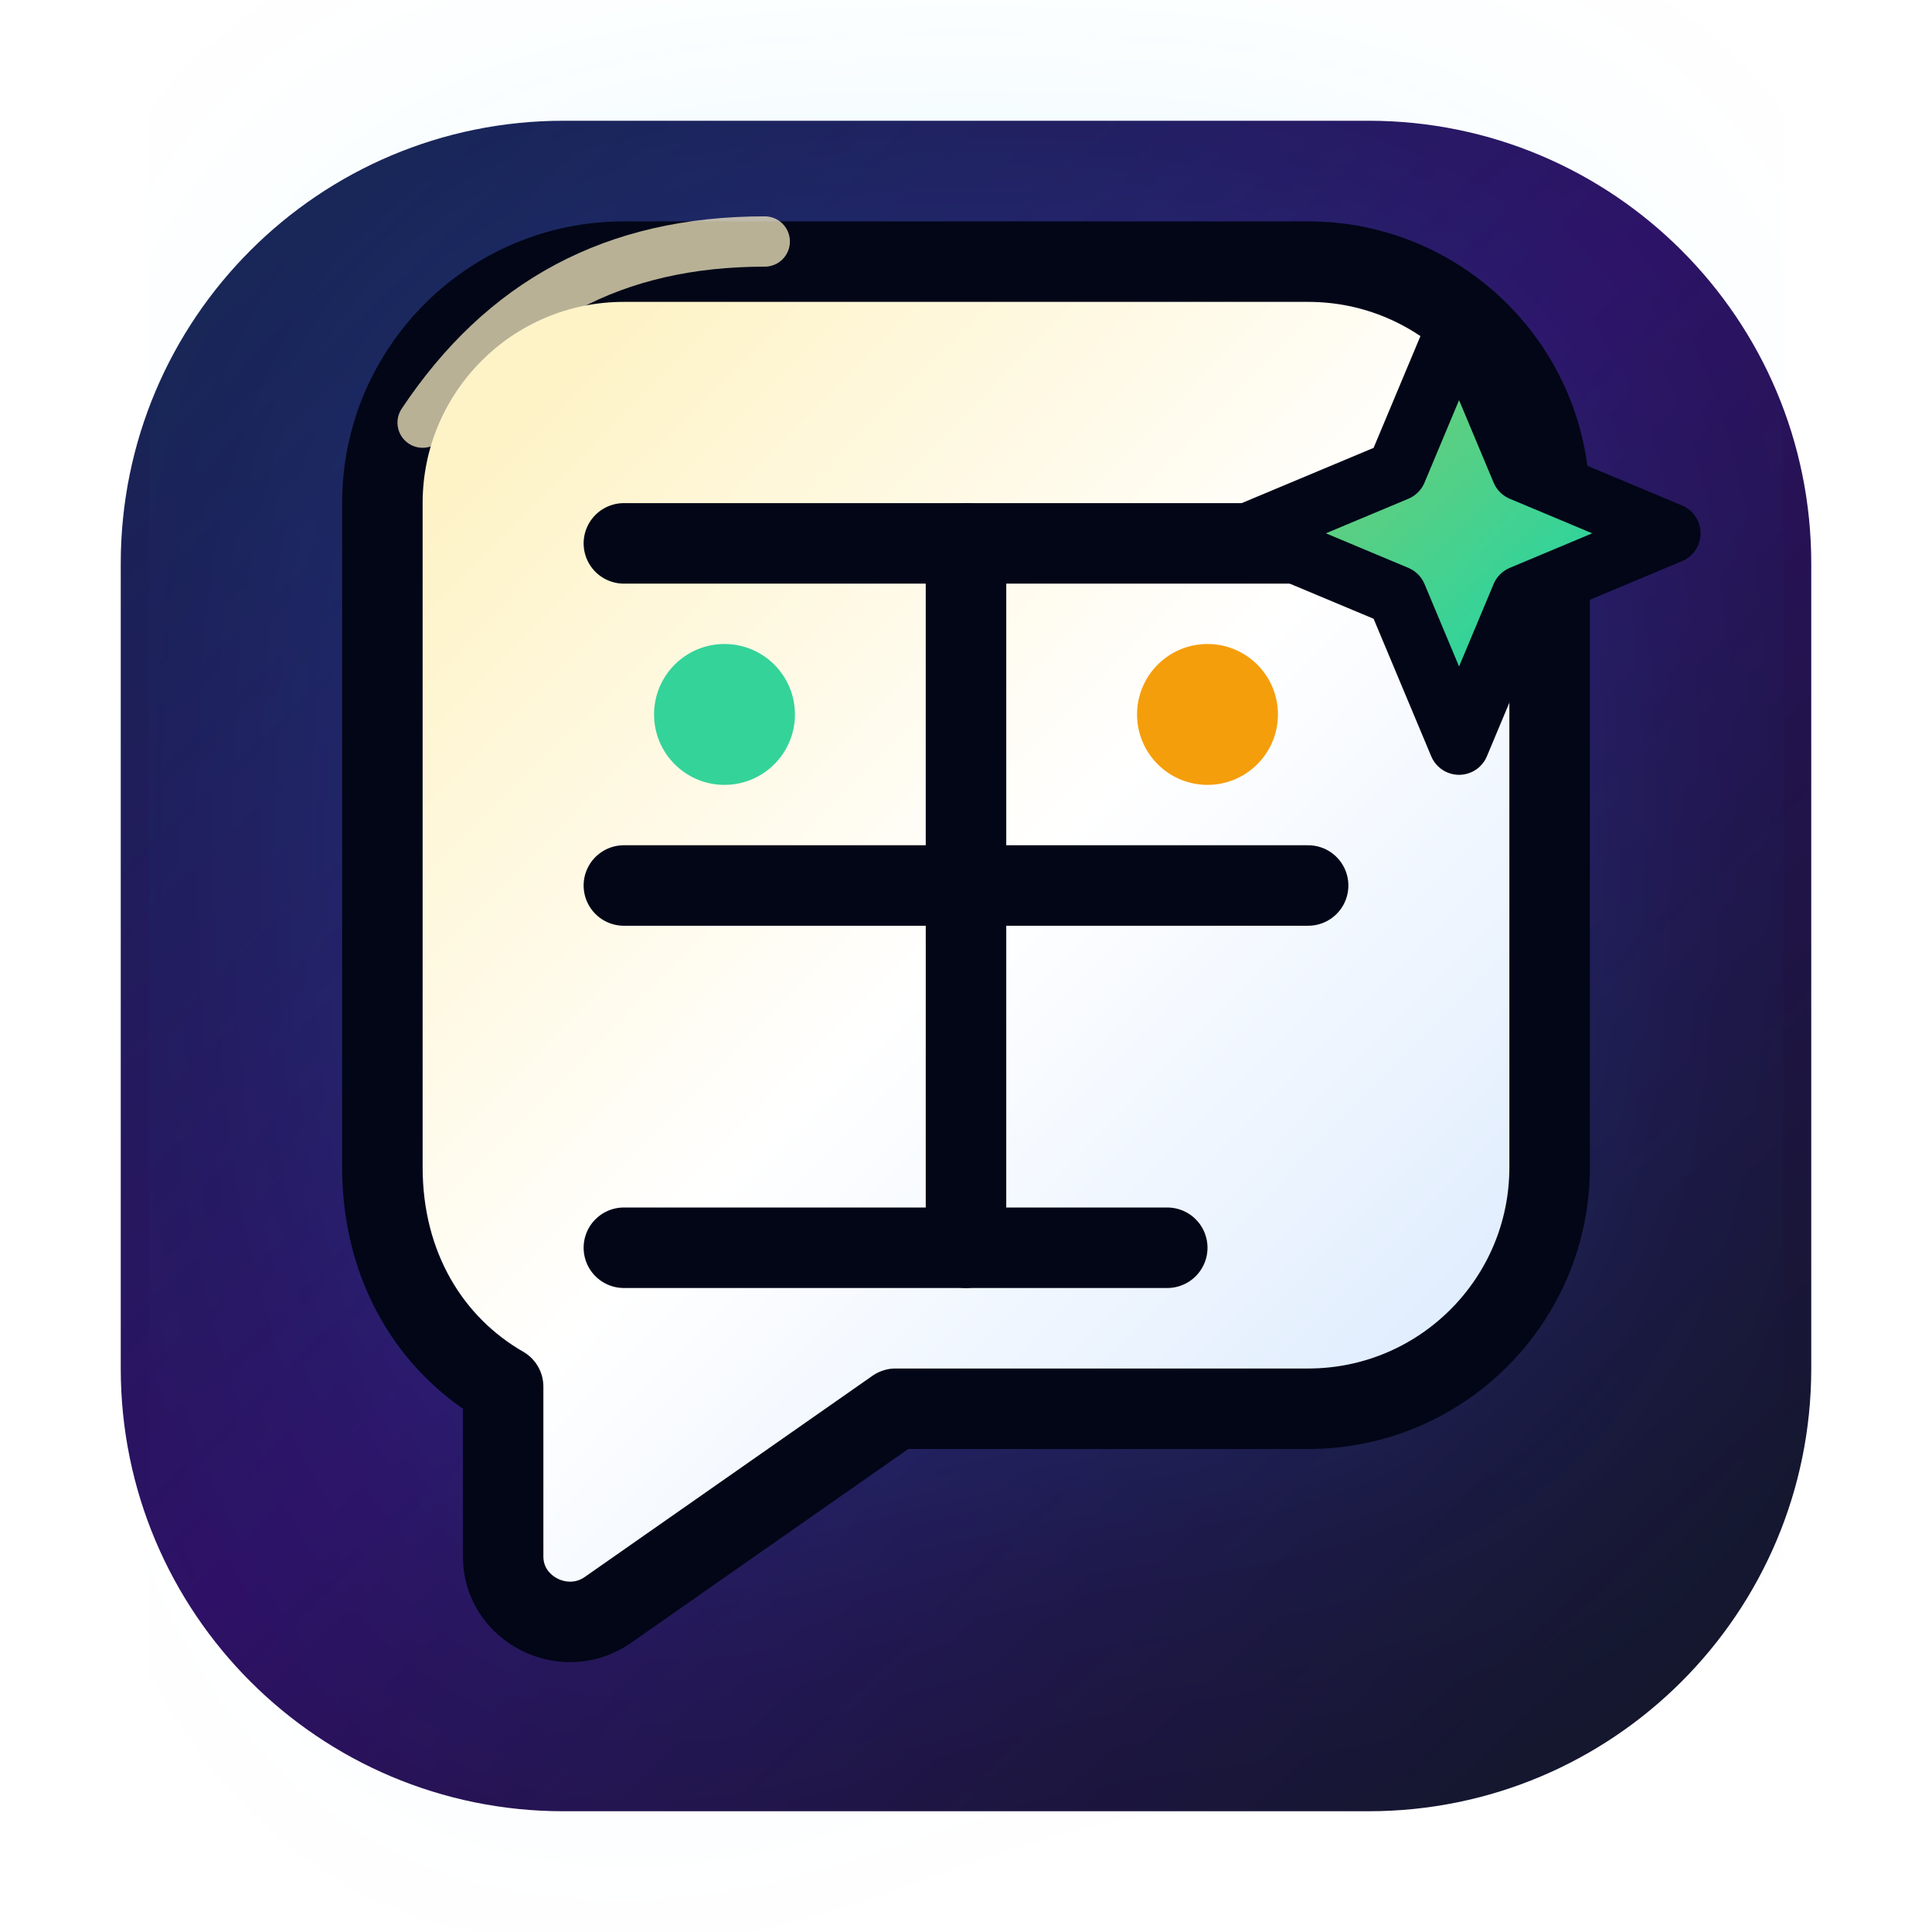
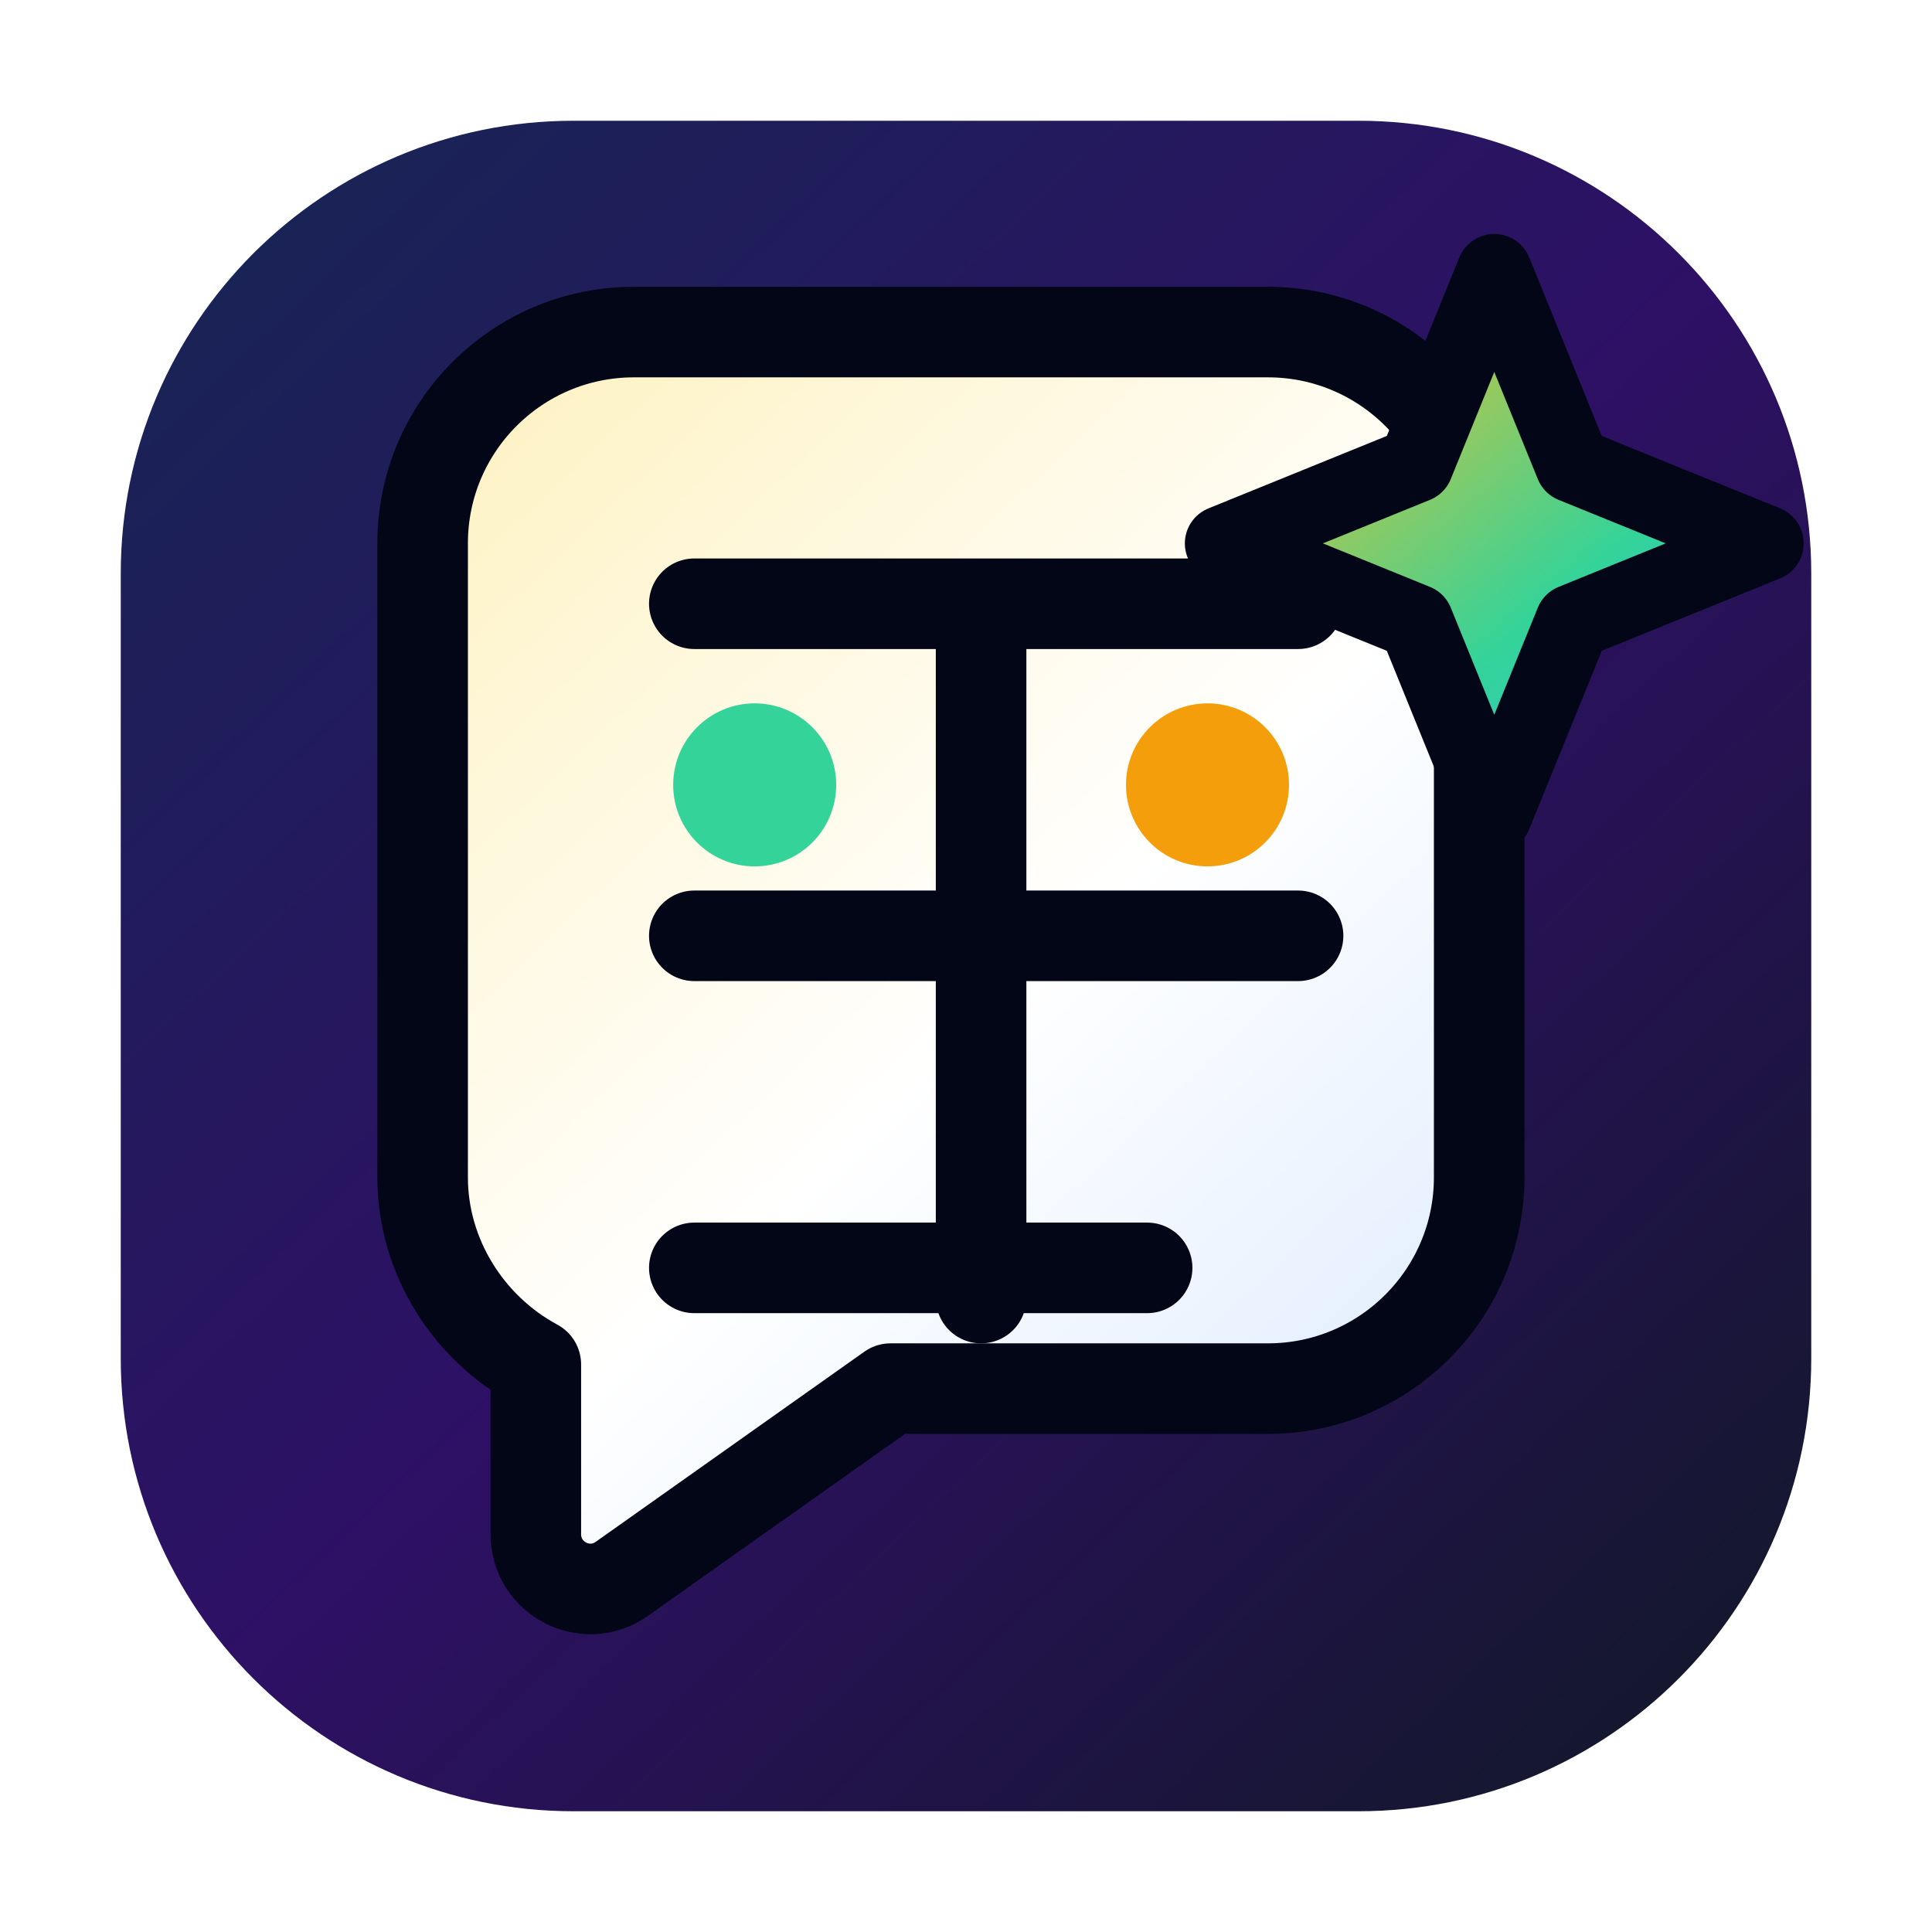
- <svg xmlns="http://www.w3.org/2000/svg" viewBox="0 0 96 96" role="img" aria-labelledby="logoTitle logoDesc">
+ <svg xmlns="http://www.w3.org/2000/svg" viewBox="0 0 64 64" role="img" aria-labelledby="logoTitle logoDesc">
  <defs>
-     <linearGradient id="logoBg" x1="12" y1="10" x2="86" y2="88" gradientUnits="userSpaceOnUse">
+     <linearGradient id="logoBg" x1="6" y1="5" x2="58" y2="60" gradientUnits="userSpaceOnUse">
      <stop offset="0" stop-color="#172554" />
-       <stop offset="0.46" stop-color="#2e1065" />
+       <stop offset="0.5" stop-color="#2e1065" />
      <stop offset="1" stop-color="#111827" />
    </linearGradient>
-     <linearGradient id="logoPanel" x1="23" y1="24" x2="73" y2="73" gradientUnits="userSpaceOnUse">
+     <linearGradient id="logoPaper" x1="15" y1="16" x2="48" y2="51" gradientUnits="userSpaceOnUse">
      <stop offset="0" stop-color="#fef3c7" />
-       <stop offset="0.48" stop-color="#ffffff" />
+       <stop offset="0.52" stop-color="#ffffff" />
      <stop offset="1" stop-color="#dbeafe" />
    </linearGradient>
-     <linearGradient id="logoAccent" x1="24" y1="18" x2="78" y2="76" gradientUnits="userSpaceOnUse">
+     <linearGradient id="logoSpark" x1="42" y1="10" x2="58" y2="29" gradientUnits="userSpaceOnUse">
      <stop offset="0" stop-color="#fbbf24" />
      <stop offset="0.55" stop-color="#34d399" />
      <stop offset="1" stop-color="#38bdf8" />
    </linearGradient>
-     <filter id="logoShadow" x="-20%" y="-20%" width="140%" height="150%" color-interpolation-filters="sRGB">
-       <feDropShadow dx="0" dy="10" stdDeviation="7" flood-color="#000000" flood-opacity="0.34" />
-       <feDropShadow dx="0" dy="0" stdDeviation="10" flood-color="#38bdf8" flood-opacity="0.16" />
-     </filter>
  </defs>
-   <rect x="6" y="6" width="84" height="84" rx="22" fill="url(#logoBg)" />
-   <path d="M19 25C19 18.373 24.373 13 31 13H65C71.627 13 77 18.373 77 25V58C77 64.627 71.627 70 65 70H44.5L30.2 80C28.05 81.505 25 79.967 25 77.342V68.9C21.409 66.836 19 62.96 19 58V25Z" fill="url(#logoPanel)" filter="url(#logoShadow)" />
-   <path d="M19 25C19 18.373 24.373 13 31 13H65C71.627 13 77 18.373 77 25V58C77 64.627 71.627 70 65 70H44.5L30.2 80C28.05 81.505 25 79.967 25 77.342V68.9C21.409 66.836 19 62.96 19 58V25Z" fill="none" stroke="#020617" stroke-width="4" stroke-linejoin="round" />
-   <path d="M31 27H65" stroke="#020617" stroke-width="4" stroke-linecap="round" />
-   <path d="M31 44H65" stroke="#020617" stroke-width="4" stroke-linecap="round" />
-   <path d="M48 27V62" stroke="#020617" stroke-width="4" stroke-linecap="round" />
-   <path d="M31 62H58" stroke="#020617" stroke-width="4" stroke-linecap="round" />
-   <circle cx="36" cy="35.5" r="3.5" fill="#34d399" />
-   <circle cx="60" cy="35.5" r="3.5" fill="#f59e0b" />
-   <path d="M72.5 16L75.6 23.4L83 26.5L75.6 29.6L72.5 37L69.4 29.6L62 26.5L69.4 23.4L72.5 16Z" fill="url(#logoAccent)" stroke="#020617" stroke-width="3" stroke-linejoin="round" />
-   <path d="M21 21C25 15 30.5 12 38 12" fill="none" stroke="#fef3c7" stroke-width="2.5" stroke-linecap="round" opacity="0.72" />
+   <rect x="4" y="4" width="56" height="56" rx="15" fill="url(#logoBg)" />
+   <path d="M14 18C14 14.134 17.134 11 21 11H42C45.866 11 49 14.134 49 18V39C49 42.866 45.866 46 42 46H29.5L20.6 52.3C19.401 53.148 17.75 52.29 17.75 50.821V45.2C15.502 43.989 14 41.607 14 39V18Z" fill="url(#logoPaper)" stroke="#020617" stroke-width="3" stroke-linejoin="round" />
+   <path d="M23 20H43M23 31H43M32.5 20V43M23 42H38" stroke="#020617" stroke-width="3" stroke-linecap="round" />
+   <circle cx="25" cy="26" r="2.7" fill="#34d399" />
+   <circle cx="40" cy="26" r="2.7" fill="#f59e0b" />
+   <path d="M49.5 9L52.1 15.4L58.5 18L52.1 20.6L49.5 27L46.9 20.6L40.5 18L46.9 15.4L49.5 9Z" fill="url(#logoSpark)" stroke="#020617" stroke-width="2.5" stroke-linejoin="round" />
</svg>
